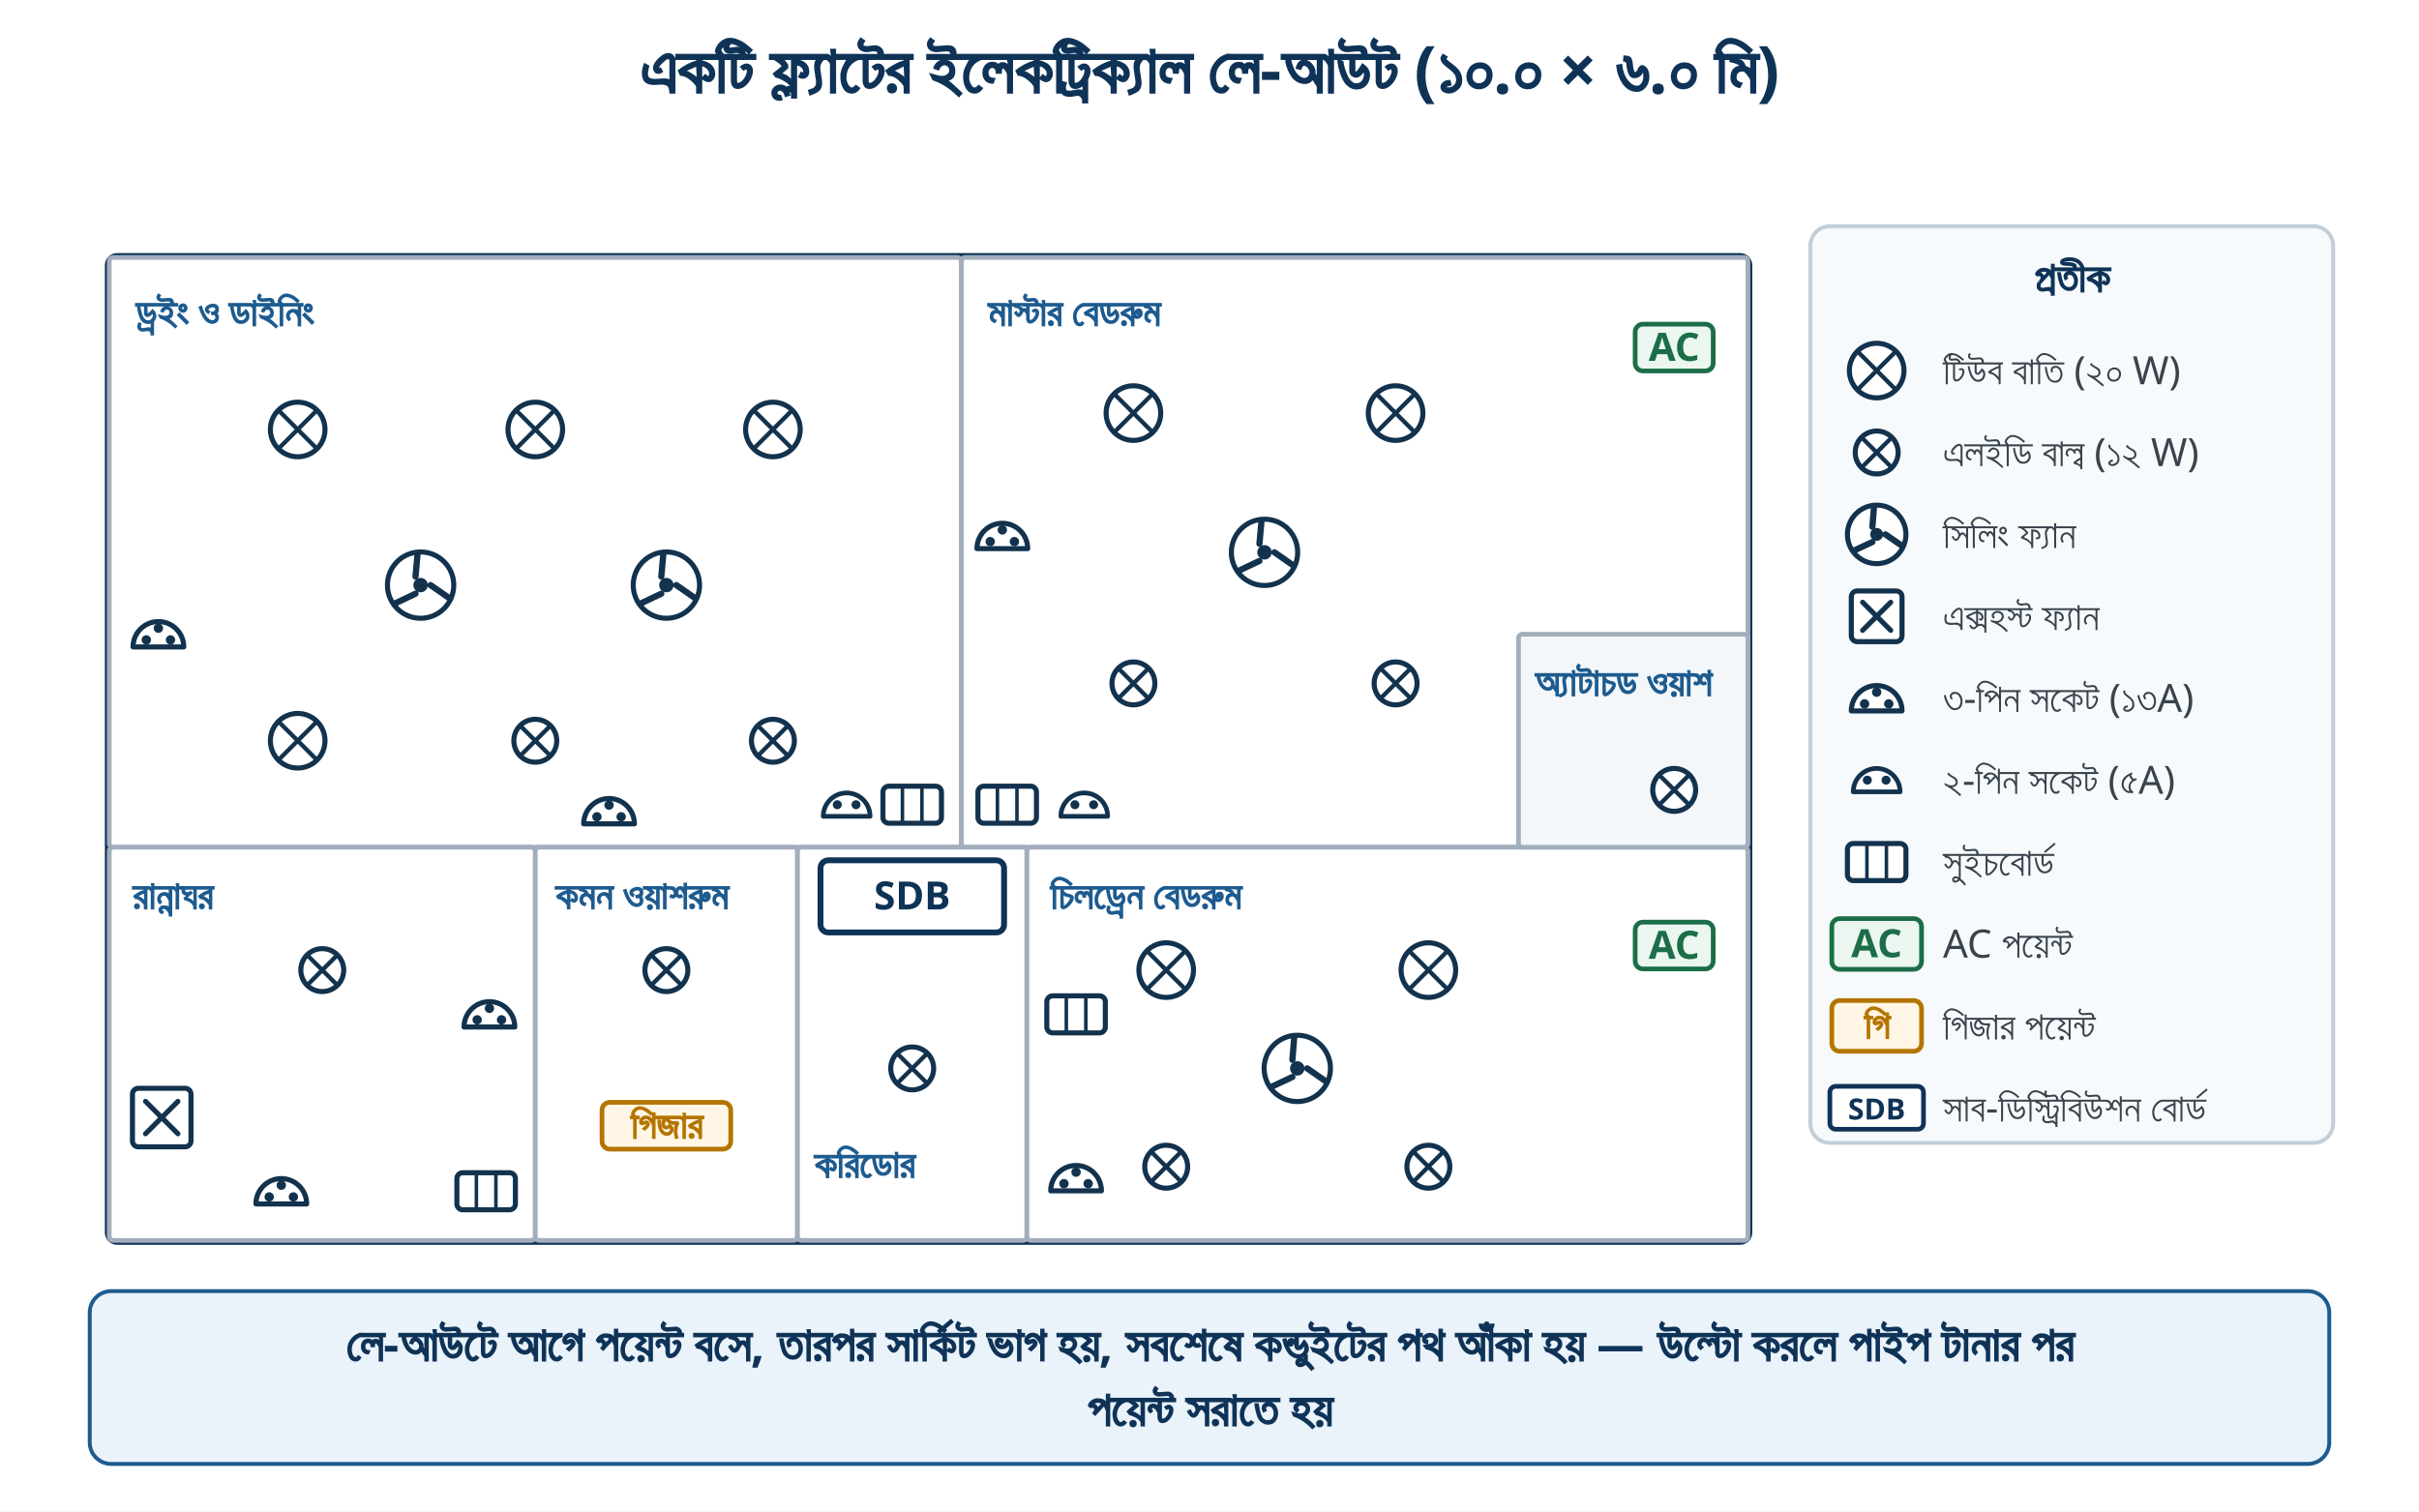
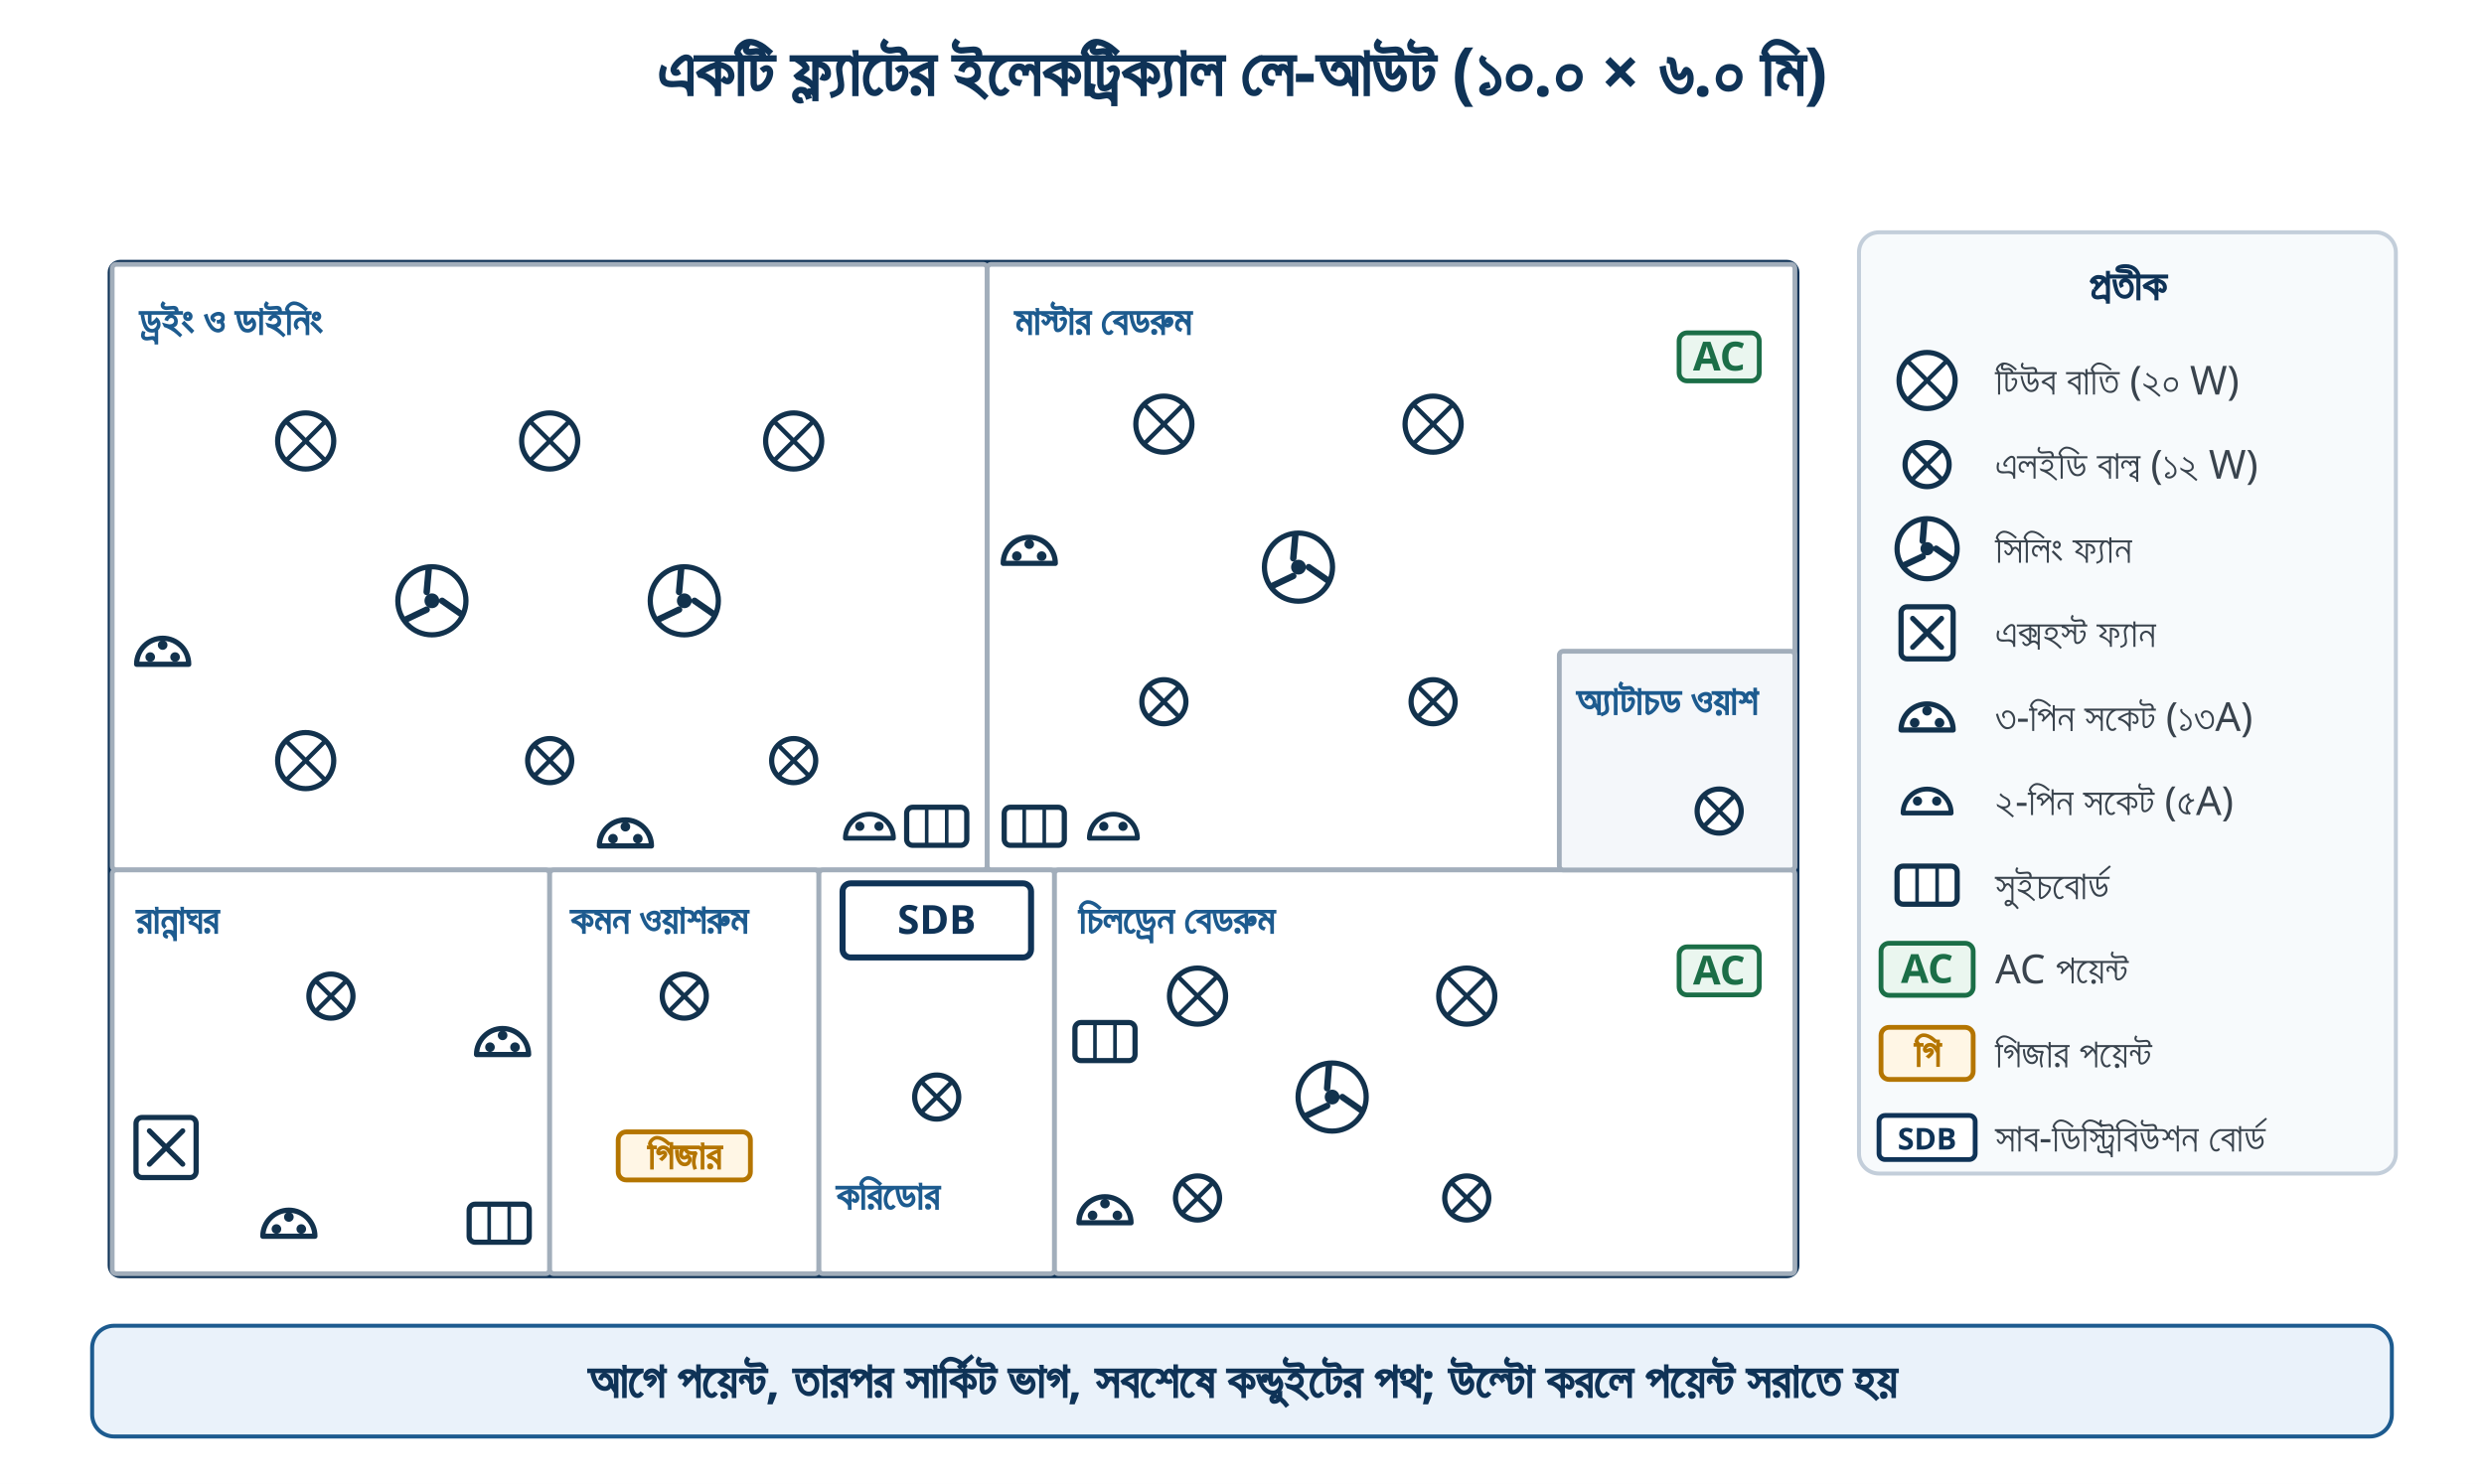
- <svg xmlns="http://www.w3.org/2000/svg" width="1240" height="775" viewBox="0 0 1240 775">
-   <rect width="1240" height="775" fill="#FFFFFF" />
+ <svg xmlns="http://www.w3.org/2000/svg" width="1240" height="741" viewBox="0 0 1240 741">
+   <rect width="1240" height="741" fill="#FFFFFF" />
  <text x="620.0" y="48.0" font-family="Kalpurush" font-size="34" font-weight="700" fill="#0F3357" text-anchor="middle">একটি ফ্ল্যাটের ইলেকট্রিক্যাল লে-আউট (১০.০ × ৬.০ মি)</text>
  <rect x="56.0" y="132.0" width="840.0" height="504.0" rx="4" fill="#FBFCFD" stroke="#0F3357" stroke-width="4.5" />
  <rect x="56.0" y="132.0" width="436.8" height="302.4" rx="2" fill="#FFFFFF" stroke="#A2AEBB" stroke-width="2.4" />
  <rect x="492.8" y="132.0" width="403.2" height="302.4" rx="2" fill="#FFFFFF" stroke="#A2AEBB" stroke-width="2.4" />
  <rect x="56.0" y="434.4" width="218.4" height="201.6" rx="2" fill="#FFFFFF" stroke="#A2AEBB" stroke-width="2.4" />
  <rect x="274.4" y="434.4" width="134.4" height="201.6" rx="2" fill="#FFFFFF" stroke="#A2AEBB" stroke-width="2.4" />
  <rect x="408.8" y="434.4" width="117.6" height="201.6" rx="2" fill="#FFFFFF" stroke="#A2AEBB" stroke-width="2.4" />
  <rect x="526.4" y="434.4" width="369.6" height="201.6" rx="2" fill="#FFFFFF" stroke="#A2AEBB" stroke-width="2.4" />
  <rect x="778.4" y="325.2" width="117.6" height="109.2" rx="2" fill="#F4F7FA" stroke="#A2AEBB" stroke-width="2.4" />
  <text x="69.4" y="167.3" font-family="Kalpurush" font-size="20" font-weight="700" fill="#1D5B8F" text-anchor="start">ড্রইং ও ডাইনিং</text>
  <text x="506.2" y="167.3" font-family="Kalpurush" font-size="20" font-weight="700" fill="#1D5B8F" text-anchor="start">মাস্টার বেডরুম</text>
  <text x="67.8" y="466.3" font-family="Kalpurush" font-size="20" font-weight="700" fill="#1D5B8F" text-anchor="start">রান্নাঘর</text>
  <text x="284.5" y="466.3" font-family="Kalpurush" font-size="20" font-weight="700" fill="#1D5B8F" text-anchor="start">কমন ওয়াশরুম</text>
  <text x="417.2" y="604.1" font-family="Kalpurush" font-size="20" font-weight="700" fill="#1D5B8F" text-anchor="start">করিডোর</text>
  <text x="538.2" y="466.3" font-family="Kalpurush" font-size="20" font-weight="700" fill="#1D5B8F" text-anchor="start">চিলড্রেন বেডরুম</text>
  <text x="786.8" y="357.1" font-family="Kalpurush" font-size="20" font-weight="700" fill="#1D5B8F" text-anchor="start">অ্যাটাচড ওয়াশ</text>
  <circle cx="152.6" cy="220.2" r="14.0" fill="#FFFFFF" stroke="#12324D" stroke-width="2.6" />
  <path d="M 143.4 211.0 L 161.8 229.4" fill="none" stroke="#12324D" stroke-width="2.2" stroke-linecap="round" stroke-linejoin="round" />
  <path d="M 161.8 211.0 L 143.4 229.4" fill="none" stroke="#12324D" stroke-width="2.2" stroke-linecap="round" stroke-linejoin="round" />
  <circle cx="274.4" cy="220.2" r="14.0" fill="#FFFFFF" stroke="#12324D" stroke-width="2.6" />
  <path d="M 265.2 211.0 L 283.6 229.4" fill="none" stroke="#12324D" stroke-width="2.2" stroke-linecap="round" stroke-linejoin="round" />
  <path d="M 283.6 211.0 L 265.2 229.4" fill="none" stroke="#12324D" stroke-width="2.2" stroke-linecap="round" stroke-linejoin="round" />
  <circle cx="396.2" cy="220.2" r="14.0" fill="#FFFFFF" stroke="#12324D" stroke-width="2.6" />
  <path d="M 387.0 211.0 L 405.4 229.4" fill="none" stroke="#12324D" stroke-width="2.2" stroke-linecap="round" stroke-linejoin="round" />
  <path d="M 405.4 211.0 L 387.0 229.4" fill="none" stroke="#12324D" stroke-width="2.2" stroke-linecap="round" stroke-linejoin="round" />
  <circle cx="152.6" cy="379.8" r="14.0" fill="#FFFFFF" stroke="#12324D" stroke-width="2.6" />
  <path d="M 143.4 370.6 L 161.8 389.0" fill="none" stroke="#12324D" stroke-width="2.2" stroke-linecap="round" stroke-linejoin="round" />
  <path d="M 161.8 370.6 L 143.4 389.0" fill="none" stroke="#12324D" stroke-width="2.2" stroke-linecap="round" stroke-linejoin="round" />
  <circle cx="274.4" cy="379.8" r="11.0" fill="#FFFFFF" stroke="#12324D" stroke-width="2.6" />
  <path d="M 267.1 372.5 L 281.7 387.1" fill="none" stroke="#12324D" stroke-width="2.2" stroke-linecap="round" stroke-linejoin="round" />
  <path d="M 281.7 372.5 L 267.1 387.1" fill="none" stroke="#12324D" stroke-width="2.2" stroke-linecap="round" stroke-linejoin="round" />
  <circle cx="396.2" cy="379.8" r="11.0" fill="#FFFFFF" stroke="#12324D" stroke-width="2.6" />
  <path d="M 388.9 372.5 L 403.5 387.1" fill="none" stroke="#12324D" stroke-width="2.2" stroke-linecap="round" stroke-linejoin="round" />
  <path d="M 403.5 372.5 L 388.9 387.1" fill="none" stroke="#12324D" stroke-width="2.2" stroke-linecap="round" stroke-linejoin="round" />
  <circle cx="215.6" cy="300.0" r="17.0" fill="#FFFFFF" stroke="#12324D" stroke-width="2.6" />
  <path d="M 220.7 300.0 L 229.9 306.4" fill="none" stroke="#12324D" stroke-width="3.2" stroke-linecap="round" stroke-linejoin="round" />
  <path d="M 213.0 304.4 L 202.9 309.2" fill="none" stroke="#12324D" stroke-width="3.2" stroke-linecap="round" stroke-linejoin="round" />
  <path d="M 213.0 295.6 L 214.0 284.4" fill="none" stroke="#12324D" stroke-width="3.2" stroke-linecap="round" stroke-linejoin="round" />
  <circle cx="215.6" cy="300.0" r="3.7" fill="#12324D" stroke="none" stroke-width="2" />
  <circle cx="341.6" cy="300.0" r="17.0" fill="#FFFFFF" stroke="#12324D" stroke-width="2.6" />
  <path d="M 346.7 300.0 L 355.9 306.4" fill="none" stroke="#12324D" stroke-width="3.2" stroke-linecap="round" stroke-linejoin="round" />
  <path d="M 339.0 304.4 L 328.9 309.2" fill="none" stroke="#12324D" stroke-width="3.2" stroke-linecap="round" stroke-linejoin="round" />
  <path d="M 339.0 295.6 L 340.0 284.4" fill="none" stroke="#12324D" stroke-width="3.2" stroke-linecap="round" stroke-linejoin="round" />
  <circle cx="341.6" cy="300.0" r="3.7" fill="#12324D" stroke="none" stroke-width="2" />
  <path d="M 68.2 331.7 A 13 13 0 0 1 94.2 331.7 Z" fill="#FFFFFF" stroke="#12324D" stroke-width="2.6" stroke-linecap="round" stroke-linejoin="round" />
  <circle cx="81.2" cy="322.1" r="2.4" fill="#12324D" stroke="none" stroke-width="2" />
  <circle cx="75.0" cy="328.1" r="2.4" fill="#12324D" stroke="none" stroke-width="2" />
  <circle cx="87.4" cy="328.1" r="2.4" fill="#12324D" stroke="none" stroke-width="2" />
  <path d="M 299.2 422.42 A 13 13 0 0 1 325.2 422.42 Z" fill="#FFFFFF" stroke="#12324D" stroke-width="2.6" stroke-linecap="round" stroke-linejoin="round" />
  <circle cx="312.2" cy="412.8" r="2.4" fill="#12324D" stroke="none" stroke-width="2" />
  <circle cx="306.0" cy="418.8" r="2.4" fill="#12324D" stroke="none" stroke-width="2" />
  <circle cx="318.4" cy="418.8" r="2.4" fill="#12324D" stroke="none" stroke-width="2" />
  <rect x="452.6" y="403.1" width="30.0" height="19.0" rx="3" fill="#FFFFFF" stroke="#12324D" stroke-width="2.6" />
  <path d="M 462.6 403.1 L 462.6 422.1" fill="none" stroke="#12324D" stroke-width="1.8" stroke-linecap="round" stroke-linejoin="round" />
  <path d="M 472.6 403.1 L 472.6 422.1" fill="none" stroke="#12324D" stroke-width="1.8" stroke-linecap="round" stroke-linejoin="round" />
  <circle cx="581.0" cy="211.8" r="14.0" fill="#FFFFFF" stroke="#12324D" stroke-width="2.6" />
  <path d="M 571.8 202.6 L 590.2 221.0" fill="none" stroke="#12324D" stroke-width="2.2" stroke-linecap="round" stroke-linejoin="round" />
  <path d="M 590.2 202.6 L 571.8 221.0" fill="none" stroke="#12324D" stroke-width="2.2" stroke-linecap="round" stroke-linejoin="round" />
  <circle cx="715.4" cy="211.8" r="14.0" fill="#FFFFFF" stroke="#12324D" stroke-width="2.6" />
  <path d="M 706.2 202.6 L 724.6 221.0" fill="none" stroke="#12324D" stroke-width="2.2" stroke-linecap="round" stroke-linejoin="round" />
  <path d="M 724.6 202.6 L 706.2 221.0" fill="none" stroke="#12324D" stroke-width="2.2" stroke-linecap="round" stroke-linejoin="round" />
  <circle cx="581.0" cy="350.4" r="11.0" fill="#FFFFFF" stroke="#12324D" stroke-width="2.6" />
  <path d="M 573.7 343.1 L 588.3 357.7" fill="none" stroke="#12324D" stroke-width="2.2" stroke-linecap="round" stroke-linejoin="round" />
  <path d="M 588.3 343.1 L 573.7 357.7" fill="none" stroke="#12324D" stroke-width="2.2" stroke-linecap="round" stroke-linejoin="round" />
  <circle cx="715.4" cy="350.4" r="11.0" fill="#FFFFFF" stroke="#12324D" stroke-width="2.6" />
  <path d="M 708.1 343.1 L 722.7 357.7" fill="none" stroke="#12324D" stroke-width="2.2" stroke-linecap="round" stroke-linejoin="round" />
  <path d="M 722.7 343.1 L 708.1 357.7" fill="none" stroke="#12324D" stroke-width="2.2" stroke-linecap="round" stroke-linejoin="round" />
  <circle cx="648.2" cy="283.2" r="17.0" fill="#FFFFFF" stroke="#12324D" stroke-width="2.6" />
  <path d="M 653.3 283.2 L 662.5 289.6" fill="none" stroke="#12324D" stroke-width="3.2" stroke-linecap="round" stroke-linejoin="round" />
  <path d="M 645.6 287.6 L 635.5 292.4" fill="none" stroke="#12324D" stroke-width="3.2" stroke-linecap="round" stroke-linejoin="round" />
  <path d="M 645.6 278.8 L 646.6 267.6" fill="none" stroke="#12324D" stroke-width="3.2" stroke-linecap="round" stroke-linejoin="round" />
  <circle cx="648.2" cy="283.2" r="3.7" fill="#12324D" stroke="none" stroke-width="2" />
  <path d="M 500.8 281.3 A 13 13 0 0 1 526.8 281.3 Z" fill="#FFFFFF" stroke="#12324D" stroke-width="2.6" stroke-linecap="round" stroke-linejoin="round" />
  <circle cx="513.8" cy="271.7" r="2.4" fill="#12324D" stroke="none" stroke-width="2" />
  <circle cx="507.6" cy="277.7" r="2.4" fill="#12324D" stroke="none" stroke-width="2" />
  <circle cx="520.0" cy="277.7" r="2.4" fill="#12324D" stroke="none" stroke-width="2" />
  <rect x="838.2" y="166.2" width="40.0" height="24.0" rx="4" fill="#EAF6EF" stroke="#1B6E47" stroke-width="2.4" />
  <text x="858.2" y="185.0" font-family="Kalpurush" font-size="20" font-weight="700" fill="#1B6E47" text-anchor="middle">AC</text>
  <rect x="501.3" y="403.1" width="30.0" height="19.0" rx="3" fill="#FFFFFF" stroke="#12324D" stroke-width="2.6" />
  <path d="M 511.3 403.1 L 511.3 422.1" fill="none" stroke="#12324D" stroke-width="1.8" stroke-linecap="round" stroke-linejoin="round" />
  <path d="M 521.3 403.1 L 521.3 422.1" fill="none" stroke="#12324D" stroke-width="1.8" stroke-linecap="round" stroke-linejoin="round" />
  <path d="M 543.8 418.56 A 12 12 0 0 1 567.8 418.56 Z" fill="#FFFFFF" stroke="#12324D" stroke-width="2.4" stroke-linecap="round" stroke-linejoin="round" />
  <circle cx="551.0" cy="412.6" r="2.3" fill="#12324D" stroke="none" stroke-width="2" />
  <circle cx="560.6" cy="412.6" r="2.3" fill="#12324D" stroke="none" stroke-width="2" />
  <circle cx="858.2" cy="405.0" r="11.0" fill="#FFFFFF" stroke="#12324D" stroke-width="2.6" />
  <path d="M 850.9 397.7 L 865.5 412.3" fill="none" stroke="#12324D" stroke-width="2.2" stroke-linecap="round" stroke-linejoin="round" />
  <path d="M 865.5 397.7 L 850.9 412.3" fill="none" stroke="#12324D" stroke-width="2.2" stroke-linecap="round" stroke-linejoin="round" />
  <circle cx="597.8" cy="497.4" r="14.0" fill="#FFFFFF" stroke="#12324D" stroke-width="2.6" />
  <path d="M 588.6 488.2 L 607.0 506.6" fill="none" stroke="#12324D" stroke-width="2.2" stroke-linecap="round" stroke-linejoin="round" />
  <path d="M 607.0 488.2 L 588.6 506.6" fill="none" stroke="#12324D" stroke-width="2.2" stroke-linecap="round" stroke-linejoin="round" />
  <circle cx="732.2" cy="497.4" r="14.0" fill="#FFFFFF" stroke="#12324D" stroke-width="2.6" />
  <path d="M 723.0 488.2 L 741.4 506.6" fill="none" stroke="#12324D" stroke-width="2.2" stroke-linecap="round" stroke-linejoin="round" />
  <path d="M 741.4 488.2 L 723.0 506.6" fill="none" stroke="#12324D" stroke-width="2.2" stroke-linecap="round" stroke-linejoin="round" />
  <circle cx="597.8" cy="598.2" r="11.0" fill="#FFFFFF" stroke="#12324D" stroke-width="2.6" />
  <path d="M 590.5 590.9 L 605.1 605.5" fill="none" stroke="#12324D" stroke-width="2.2" stroke-linecap="round" stroke-linejoin="round" />
  <path d="M 605.1 590.9 L 590.5 605.5" fill="none" stroke="#12324D" stroke-width="2.2" stroke-linecap="round" stroke-linejoin="round" />
  <circle cx="732.2" cy="598.2" r="11.0" fill="#FFFFFF" stroke="#12324D" stroke-width="2.6" />
  <path d="M 724.9 590.9 L 739.5 605.5" fill="none" stroke="#12324D" stroke-width="2.2" stroke-linecap="round" stroke-linejoin="round" />
  <path d="M 739.5 590.9 L 724.9 605.5" fill="none" stroke="#12324D" stroke-width="2.2" stroke-linecap="round" stroke-linejoin="round" />
  <circle cx="665.0" cy="547.8" r="17.0" fill="#FFFFFF" stroke="#12324D" stroke-width="2.6" />
  <path d="M 670.1 547.8 L 679.3 554.2" fill="none" stroke="#12324D" stroke-width="3.2" stroke-linecap="round" stroke-linejoin="round" />
  <path d="M 662.5 552.2 L 652.3 557.0" fill="none" stroke="#12324D" stroke-width="3.2" stroke-linecap="round" stroke-linejoin="round" />
  <path d="M 662.5 543.4 L 663.4 532.2" fill="none" stroke="#12324D" stroke-width="3.2" stroke-linecap="round" stroke-linejoin="round" />
  <circle cx="665.0" cy="547.8" r="3.7" fill="#12324D" stroke="none" stroke-width="2" />
  <path d="M 538.6 610.58 A 13 13 0 0 1 564.6 610.58 Z" fill="#FFFFFF" stroke="#12324D" stroke-width="2.6" stroke-linecap="round" stroke-linejoin="round" />
  <circle cx="551.6" cy="601.0" r="2.4" fill="#12324D" stroke="none" stroke-width="2" />
  <circle cx="545.4" cy="606.9" r="2.4" fill="#12324D" stroke="none" stroke-width="2" />
  <circle cx="557.8" cy="606.9" r="2.4" fill="#12324D" stroke="none" stroke-width="2" />
  <rect x="838.2" y="472.8" width="40.0" height="24.0" rx="4" fill="#EAF6EF" stroke="#1B6E47" stroke-width="2.4" />
  <text x="858.2" y="491.6" font-family="Kalpurush" font-size="20" font-weight="700" fill="#1B6E47" text-anchor="middle">AC</text>
  <rect x="536.6" y="510.6" width="30.0" height="19.0" rx="3" fill="#FFFFFF" stroke="#12324D" stroke-width="2.6" />
  <path d="M 546.6 510.6 L 546.6 529.6" fill="none" stroke="#12324D" stroke-width="1.8" stroke-linecap="round" stroke-linejoin="round" />
  <path d="M 556.6 510.6 L 556.6 529.6" fill="none" stroke="#12324D" stroke-width="1.8" stroke-linecap="round" stroke-linejoin="round" />
  <circle cx="165.2" cy="497.4" r="11.0" fill="#FFFFFF" stroke="#12324D" stroke-width="2.6" />
  <path d="M 157.9 490.1 L 172.5 504.7" fill="none" stroke="#12324D" stroke-width="2.2" stroke-linecap="round" stroke-linejoin="round" />
  <path d="M 172.5 490.1 L 157.9 504.7" fill="none" stroke="#12324D" stroke-width="2.2" stroke-linecap="round" stroke-linejoin="round" />
  <rect x="67.9" y="558.0" width="30.0" height="30.0" rx="3" fill="#FFFFFF" stroke="#12324D" stroke-width="2.6" />
  <path d="M 82.9 573.0 L 91.2 581.3" fill="none" stroke="#12324D" stroke-width="2.6" stroke-linecap="round" stroke-linejoin="round" />
  <path d="M 82.9 573.0 L 74.6 581.3" fill="none" stroke="#12324D" stroke-width="2.6" stroke-linecap="round" stroke-linejoin="round" />
  <path d="M 82.9 573.0 L 74.6 564.7" fill="none" stroke="#12324D" stroke-width="2.6" stroke-linecap="round" stroke-linejoin="round" />
  <path d="M 82.9 573.0 L 91.2 564.7" fill="none" stroke="#12324D" stroke-width="2.6" stroke-linecap="round" stroke-linejoin="round" />
  <path d="M 131.2 617.3 A 13 13 0 0 1 157.2 617.3 Z" fill="#FFFFFF" stroke="#12324D" stroke-width="2.6" stroke-linecap="round" stroke-linejoin="round" />
  <circle cx="144.2" cy="607.7" r="2.4" fill="#12324D" stroke="none" stroke-width="2" />
  <circle cx="138.0" cy="613.7" r="2.4" fill="#12324D" stroke="none" stroke-width="2" />
  <circle cx="150.4" cy="613.7" r="2.4" fill="#12324D" stroke="none" stroke-width="2" />
  <path d="M 237.88 526.58 A 13 13 0 0 1 263.88 526.58 Z" fill="#FFFFFF" stroke="#12324D" stroke-width="2.6" stroke-linecap="round" stroke-linejoin="round" />
  <circle cx="250.9" cy="517.0" r="2.4" fill="#12324D" stroke="none" stroke-width="2" />
  <circle cx="244.6" cy="522.9" r="2.4" fill="#12324D" stroke="none" stroke-width="2" />
  <circle cx="257.1" cy="522.9" r="2.4" fill="#12324D" stroke="none" stroke-width="2" />
  <rect x="234.2" y="601.3" width="30.0" height="19.0" rx="3" fill="#FFFFFF" stroke="#12324D" stroke-width="2.6" />
  <path d="M 244.2 601.3 L 244.2 620.3" fill="none" stroke="#12324D" stroke-width="1.8" stroke-linecap="round" stroke-linejoin="round" />
  <path d="M 254.2 601.3 L 254.2 620.3" fill="none" stroke="#12324D" stroke-width="1.8" stroke-linecap="round" stroke-linejoin="round" />
  <circle cx="341.6" cy="497.4" r="11.0" fill="#FFFFFF" stroke="#12324D" stroke-width="2.6" />
  <path d="M 334.3 490.1 L 348.9 504.7" fill="none" stroke="#12324D" stroke-width="2.2" stroke-linecap="round" stroke-linejoin="round" />
  <path d="M 348.9 490.1 L 334.3 504.7" fill="none" stroke="#12324D" stroke-width="2.2" stroke-linecap="round" stroke-linejoin="round" />
  <rect x="308.6" y="565.2" width="66.0" height="24.0" rx="4" fill="#FFF6E5" stroke="#B47500" stroke-width="2.4" />
  <text x="341.6" y="584.0" font-family="Kalpurush" font-size="20" font-weight="700" fill="#B47500" text-anchor="middle">গিজার</text>
  <path d="M 422.0 418.56 A 12 12 0 0 1 446.0 418.56 Z" fill="#FFFFFF" stroke="#12324D" stroke-width="2.4" stroke-linecap="round" stroke-linejoin="round" />
  <circle cx="429.2" cy="412.6" r="2.3" fill="#12324D" stroke="none" stroke-width="2" />
  <circle cx="438.8" cy="412.6" r="2.3" fill="#12324D" stroke="none" stroke-width="2" />
  <circle cx="467.6" cy="547.8" r="11.0" fill="#FFFFFF" stroke="#12324D" stroke-width="2.6" />
  <path d="M 460.3 540.5 L 474.9 555.1" fill="none" stroke="#12324D" stroke-width="2.2" stroke-linecap="round" stroke-linejoin="round" />
  <path d="M 474.9 540.5 L 460.3 555.1" fill="none" stroke="#12324D" stroke-width="2.2" stroke-linecap="round" stroke-linejoin="round" />
  <rect x="420.6" y="441.1" width="94.1" height="37.0" rx="4" fill="#FFFFFF" stroke="#0F3357" stroke-width="3" />
  <text x="467.6" y="466.3" font-family="Kalpurush" font-size="20" font-weight="700" fill="#0F3357" text-anchor="middle">SDB</text>
  <rect x="928.0" y="116.0" width="268.0" height="470.0" rx="10" fill="#F7FAFC" stroke="#C3CEDA" stroke-width="2" />
  <text x="1062.0" y="150.0" font-family="Kalpurush" font-size="21.5" font-weight="700" fill="#0F3357" text-anchor="middle">প্রতীক</text>
  <circle cx="962.0" cy="190.0" r="14.0" fill="#FFFFFF" stroke="#12324D" stroke-width="2.6" />
  <path d="M 952.8 180.8 L 971.2 199.2" fill="none" stroke="#12324D" stroke-width="2.2" stroke-linecap="round" stroke-linejoin="round" />
  <path d="M 971.2 180.8 L 952.8 199.2" fill="none" stroke="#12324D" stroke-width="2.2" stroke-linecap="round" stroke-linejoin="round" />
  <text x="996.0" y="197.0" font-family="Kalpurush" font-size="20" font-weight="400" fill="#39434D" text-anchor="start">টিউব বাতি (২০ W)</text>
  <circle cx="962.0" cy="232.0" r="11.0" fill="#FFFFFF" stroke="#12324D" stroke-width="2.6" />
  <path d="M 954.7 224.7 L 969.3 239.3" fill="none" stroke="#12324D" stroke-width="2.2" stroke-linecap="round" stroke-linejoin="round" />
  <path d="M 969.3 224.7 L 954.7 239.3" fill="none" stroke="#12324D" stroke-width="2.2" stroke-linecap="round" stroke-linejoin="round" />
  <text x="996.0" y="239.0" font-family="Kalpurush" font-size="20" font-weight="400" fill="#39434D" text-anchor="start">এলইডি বাল্ব (১২ W)</text>
  <circle cx="962.0" cy="274.0" r="15.0" fill="#FFFFFF" stroke="#12324D" stroke-width="2.6" />
  <path d="M 966.5 274.0 L 974.6 279.6" fill="none" stroke="#12324D" stroke-width="3.2" stroke-linecap="round" stroke-linejoin="round" />
  <path d="M 959.8 277.9 L 950.8 282.1" fill="none" stroke="#12324D" stroke-width="3.2" stroke-linecap="round" stroke-linejoin="round" />
  <path d="M 959.8 270.1 L 960.6 260.3" fill="none" stroke="#12324D" stroke-width="3.2" stroke-linecap="round" stroke-linejoin="round" />
  <circle cx="962.0" cy="274.0" r="3.3" fill="#12324D" stroke="none" stroke-width="2" />
  <text x="996.0" y="281.0" font-family="Kalpurush" font-size="20" font-weight="400" fill="#39434D" text-anchor="start">সিলিং ফ্যান</text>
  <rect x="949.0" y="303.0" width="26.0" height="26.0" rx="3" fill="#FFFFFF" stroke="#12324D" stroke-width="2.6" />
  <path d="M 962.0 316.0 L 969.2 323.2" fill="none" stroke="#12324D" stroke-width="2.6" stroke-linecap="round" stroke-linejoin="round" />
  <path d="M 962.0 316.0 L 954.8 323.2" fill="none" stroke="#12324D" stroke-width="2.6" stroke-linecap="round" stroke-linejoin="round" />
  <path d="M 962.0 316.0 L 954.8 308.8" fill="none" stroke="#12324D" stroke-width="2.6" stroke-linecap="round" stroke-linejoin="round" />
  <path d="M 962.0 316.0 L 969.2 308.8" fill="none" stroke="#12324D" stroke-width="2.6" stroke-linecap="round" stroke-linejoin="round" />
  <text x="996.0" y="323.0" font-family="Kalpurush" font-size="20" font-weight="400" fill="#39434D" text-anchor="start">এক্সহস্ট ফ্যান</text>
  <path d="M 949 364.5 A 13 13 0 0 1 975 364.5 Z" fill="#FFFFFF" stroke="#12324D" stroke-width="2.6" stroke-linecap="round" stroke-linejoin="round" />
  <circle cx="962.0" cy="354.9" r="2.4" fill="#12324D" stroke="none" stroke-width="2" />
  <circle cx="955.8" cy="360.9" r="2.4" fill="#12324D" stroke="none" stroke-width="2" />
  <circle cx="968.2" cy="360.9" r="2.4" fill="#12324D" stroke="none" stroke-width="2" />
  <text x="996.0" y="365.0" font-family="Kalpurush" font-size="20" font-weight="400" fill="#39434D" text-anchor="start">৩-পিন সকেট (১৩A)</text>
  <path d="M 950 406.0 A 12 12 0 0 1 974 406.0 Z" fill="#FFFFFF" stroke="#12324D" stroke-width="2.4" stroke-linecap="round" stroke-linejoin="round" />
  <circle cx="957.2" cy="400.0" r="2.3" fill="#12324D" stroke="none" stroke-width="2" />
  <circle cx="966.8" cy="400.0" r="2.3" fill="#12324D" stroke="none" stroke-width="2" />
  <text x="996.0" y="407.0" font-family="Kalpurush" font-size="20" font-weight="400" fill="#39434D" text-anchor="start">২-পিন সকেট (৫A)</text>
  <rect x="947.0" y="432.5" width="30.0" height="19.0" rx="3" fill="#FFFFFF" stroke="#12324D" stroke-width="2.6" />
  <path d="M 957.0 432.5 L 957.0 451.5" fill="none" stroke="#12324D" stroke-width="1.8" stroke-linecap="round" stroke-linejoin="round" />
  <path d="M 967.0 432.5 L 967.0 451.5" fill="none" stroke="#12324D" stroke-width="1.8" stroke-linecap="round" stroke-linejoin="round" />
  <text x="996.0" y="449.0" font-family="Kalpurush" font-size="20" font-weight="400" fill="#39434D" text-anchor="start">সুইচবোর্ড</text>
  <rect x="939.0" y="471.0" width="46.0" height="26.0" rx="4" fill="#EAF6EF" stroke="#1B6E47" stroke-width="2.4" />
  <text x="962.0" y="490.8" font-family="Kalpurush" font-size="20" font-weight="700" fill="#1B6E47" text-anchor="middle">AC</text>
  <text x="996.0" y="491.0" font-family="Kalpurush" font-size="20" font-weight="400" fill="#39434D" text-anchor="start">AC পয়েন্ট</text>
  <rect x="939.0" y="513.0" width="46.0" height="26.0" rx="4" fill="#FFF6E5" stroke="#B47500" stroke-width="2.4" />
  <text x="962.0" y="532.8" font-family="Kalpurush" font-size="20" font-weight="700" fill="#B47500" text-anchor="middle">গি</text>
  <text x="996.0" y="533.0" font-family="Kalpurush" font-size="20" font-weight="400" fill="#39434D" text-anchor="start">গিজার পয়েন্ট</text>
  <rect x="938.0" y="557.0" width="48.0" height="22.0" rx="3" fill="#FFFFFF" stroke="#0F3357" stroke-width="2.4" />
  <text x="962.0" y="574.0" font-family="Kalpurush" font-size="15" font-weight="700" fill="#0F3357" text-anchor="middle">SDB</text>
  <text x="996.0" y="575.0" font-family="Kalpurush" font-size="20" font-weight="400" fill="#39434D" text-anchor="start">সাব-ডিস্ট্রিবিউশন বোর্ড</text>
-   <rect x="46.0" y="662.0" width="1148.0" height="88.6" rx="11" fill="#EAF2FA" stroke="#1D5B8F" stroke-width="2" />
-   <text x="620.0" y="698.1" font-family="Kalpurush" font-size="24.5" font-weight="700" fill="#0F3357" text-anchor="middle">লে-আউটে আগে পয়েন্ট বসে, তারপর সার্কিট ভাগ হয়, সবশেষে কন্ডুইটের পথ আঁকা হয় — উল্টো করলে পাইপ টানার পর</text>
-   <text x="620.0" y="731.4" font-family="Kalpurush" font-size="24.5" font-weight="700" fill="#0F3357" text-anchor="middle">পয়েন্ট সরাতে হয়</text>
+   <rect x="46.0" y="662.0" width="1148.0" height="55.3" rx="11" fill="#EAF2FA" stroke="#1D5B8F" stroke-width="2" />
+   <text x="620.0" y="698.1" font-family="Kalpurush" font-size="24.5" font-weight="700" fill="#0F3357" text-anchor="middle">আগে পয়েন্ট, তারপর সার্কিট ভাগ, সবশেষে কন্ডুইটের পথ; উল্টো করলে পয়েন্ট সরাতে হয়</text>
</svg>
